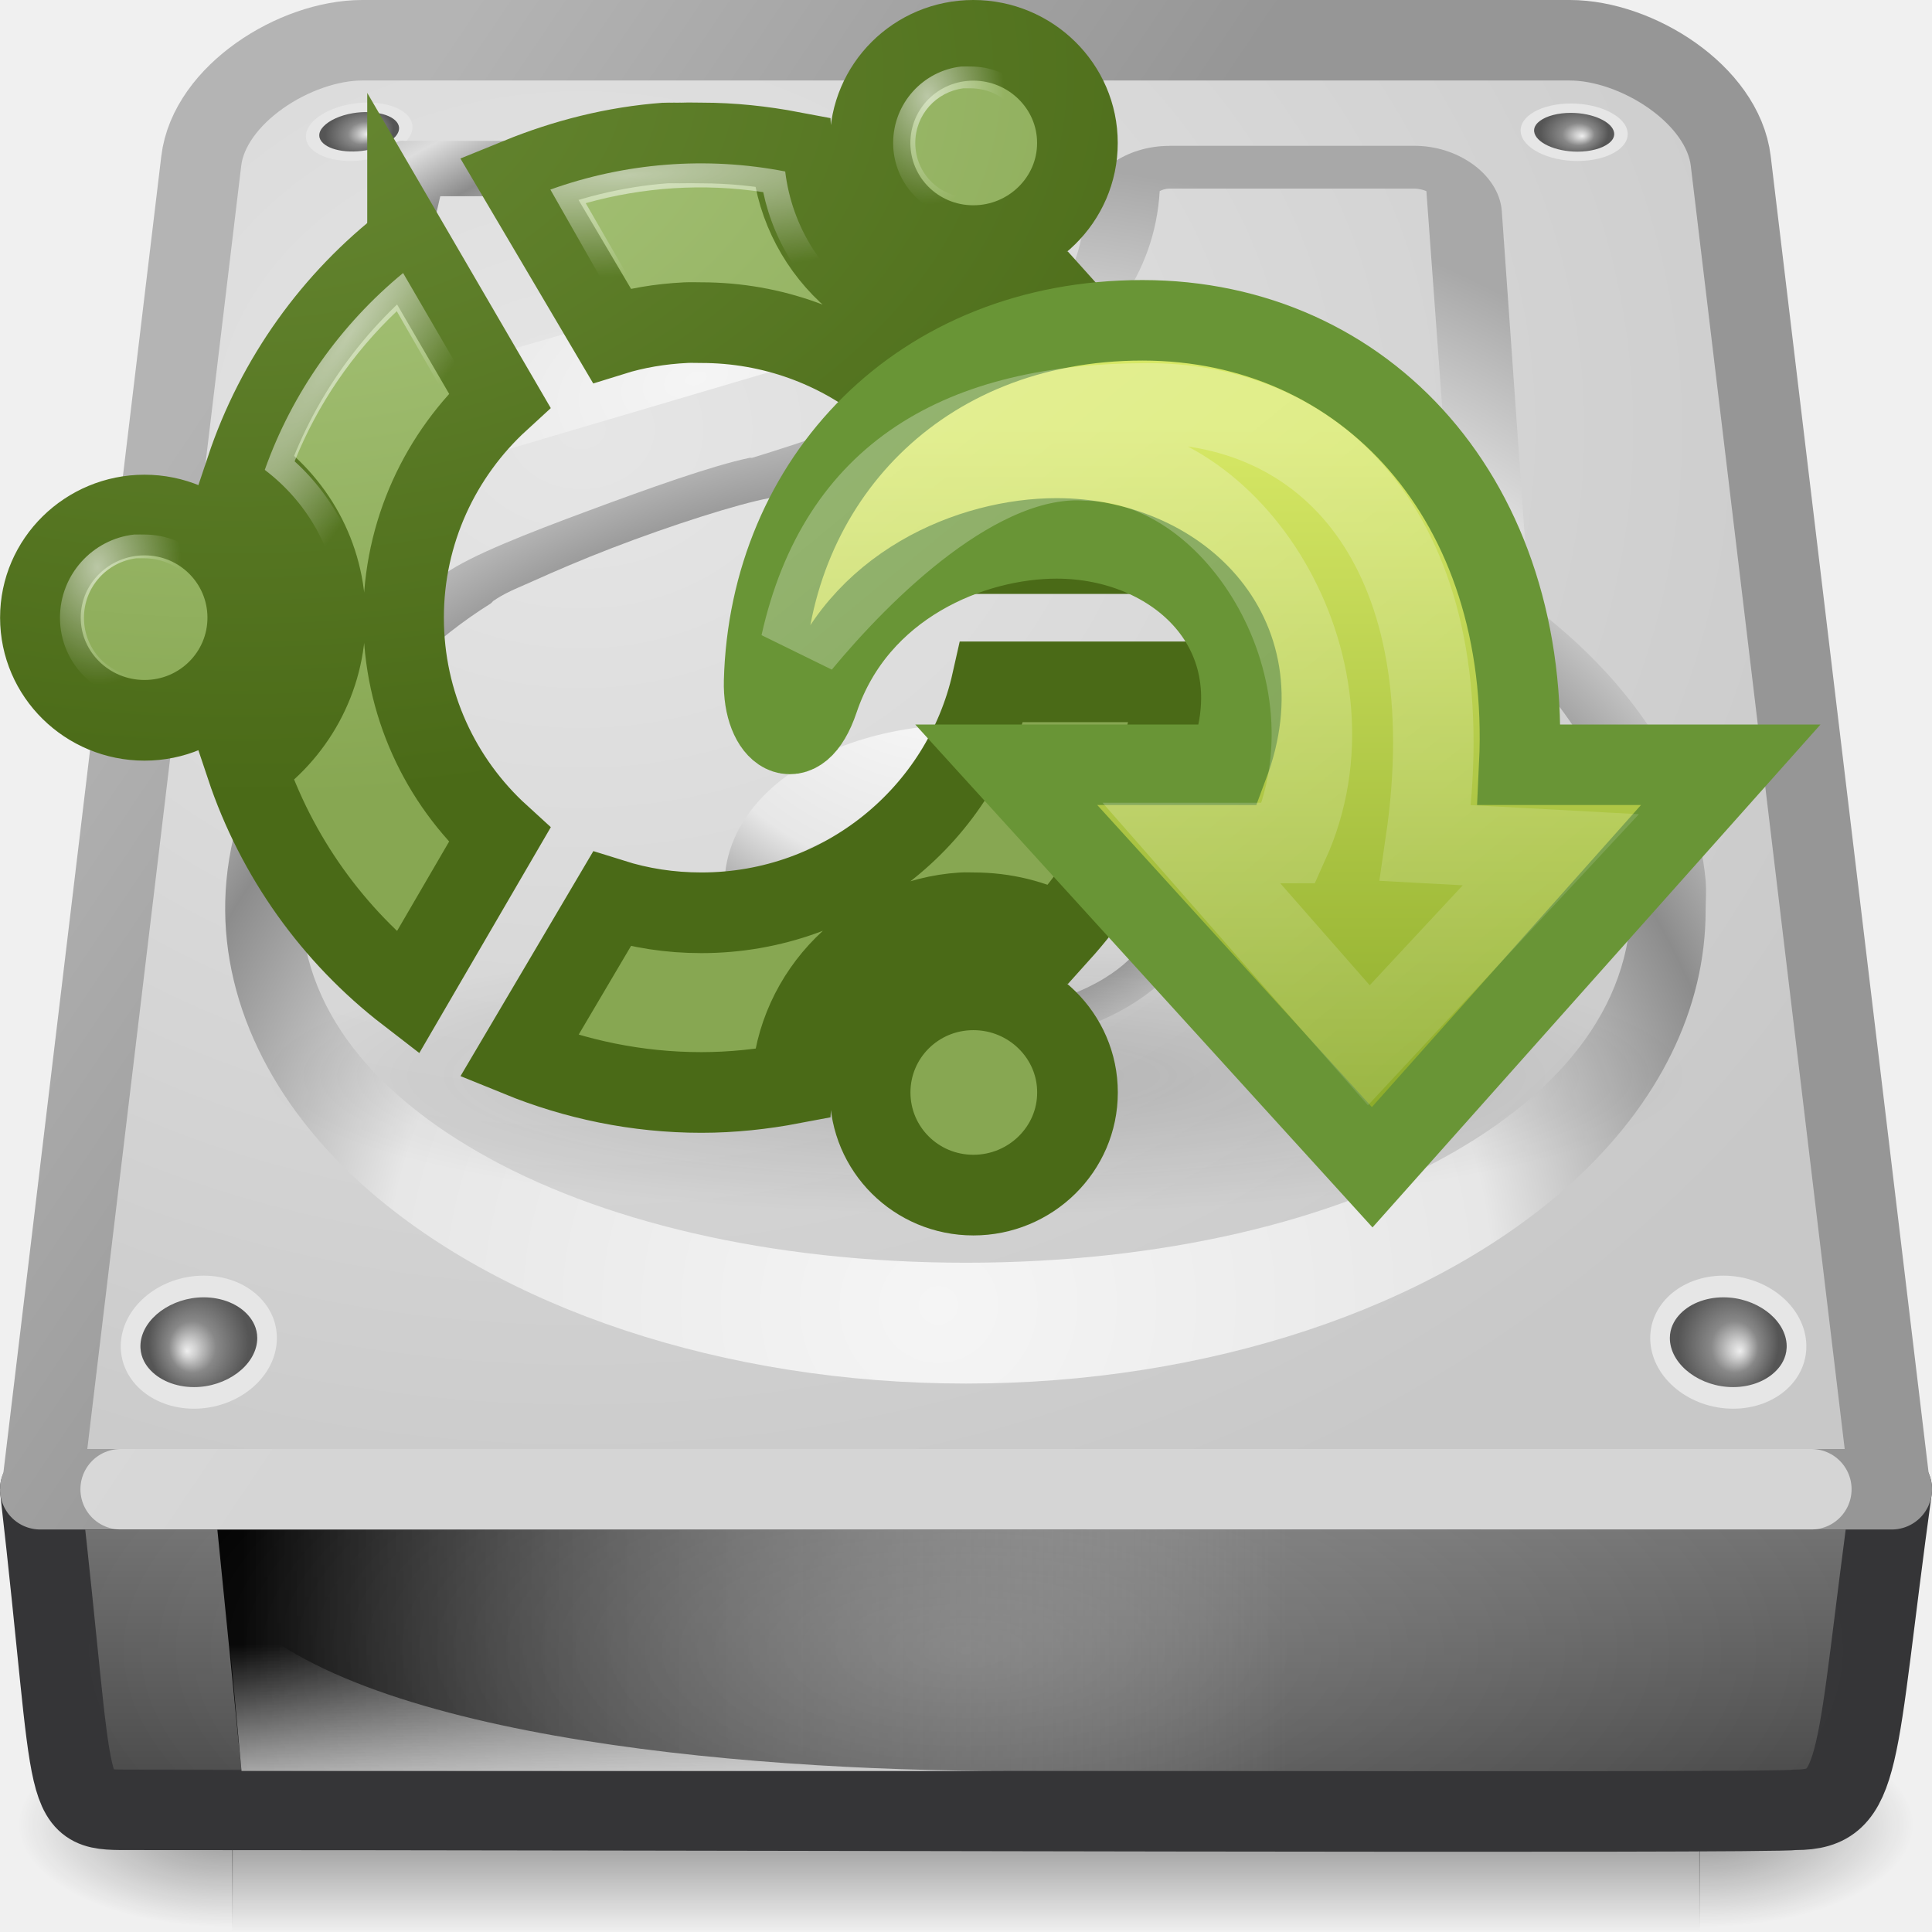
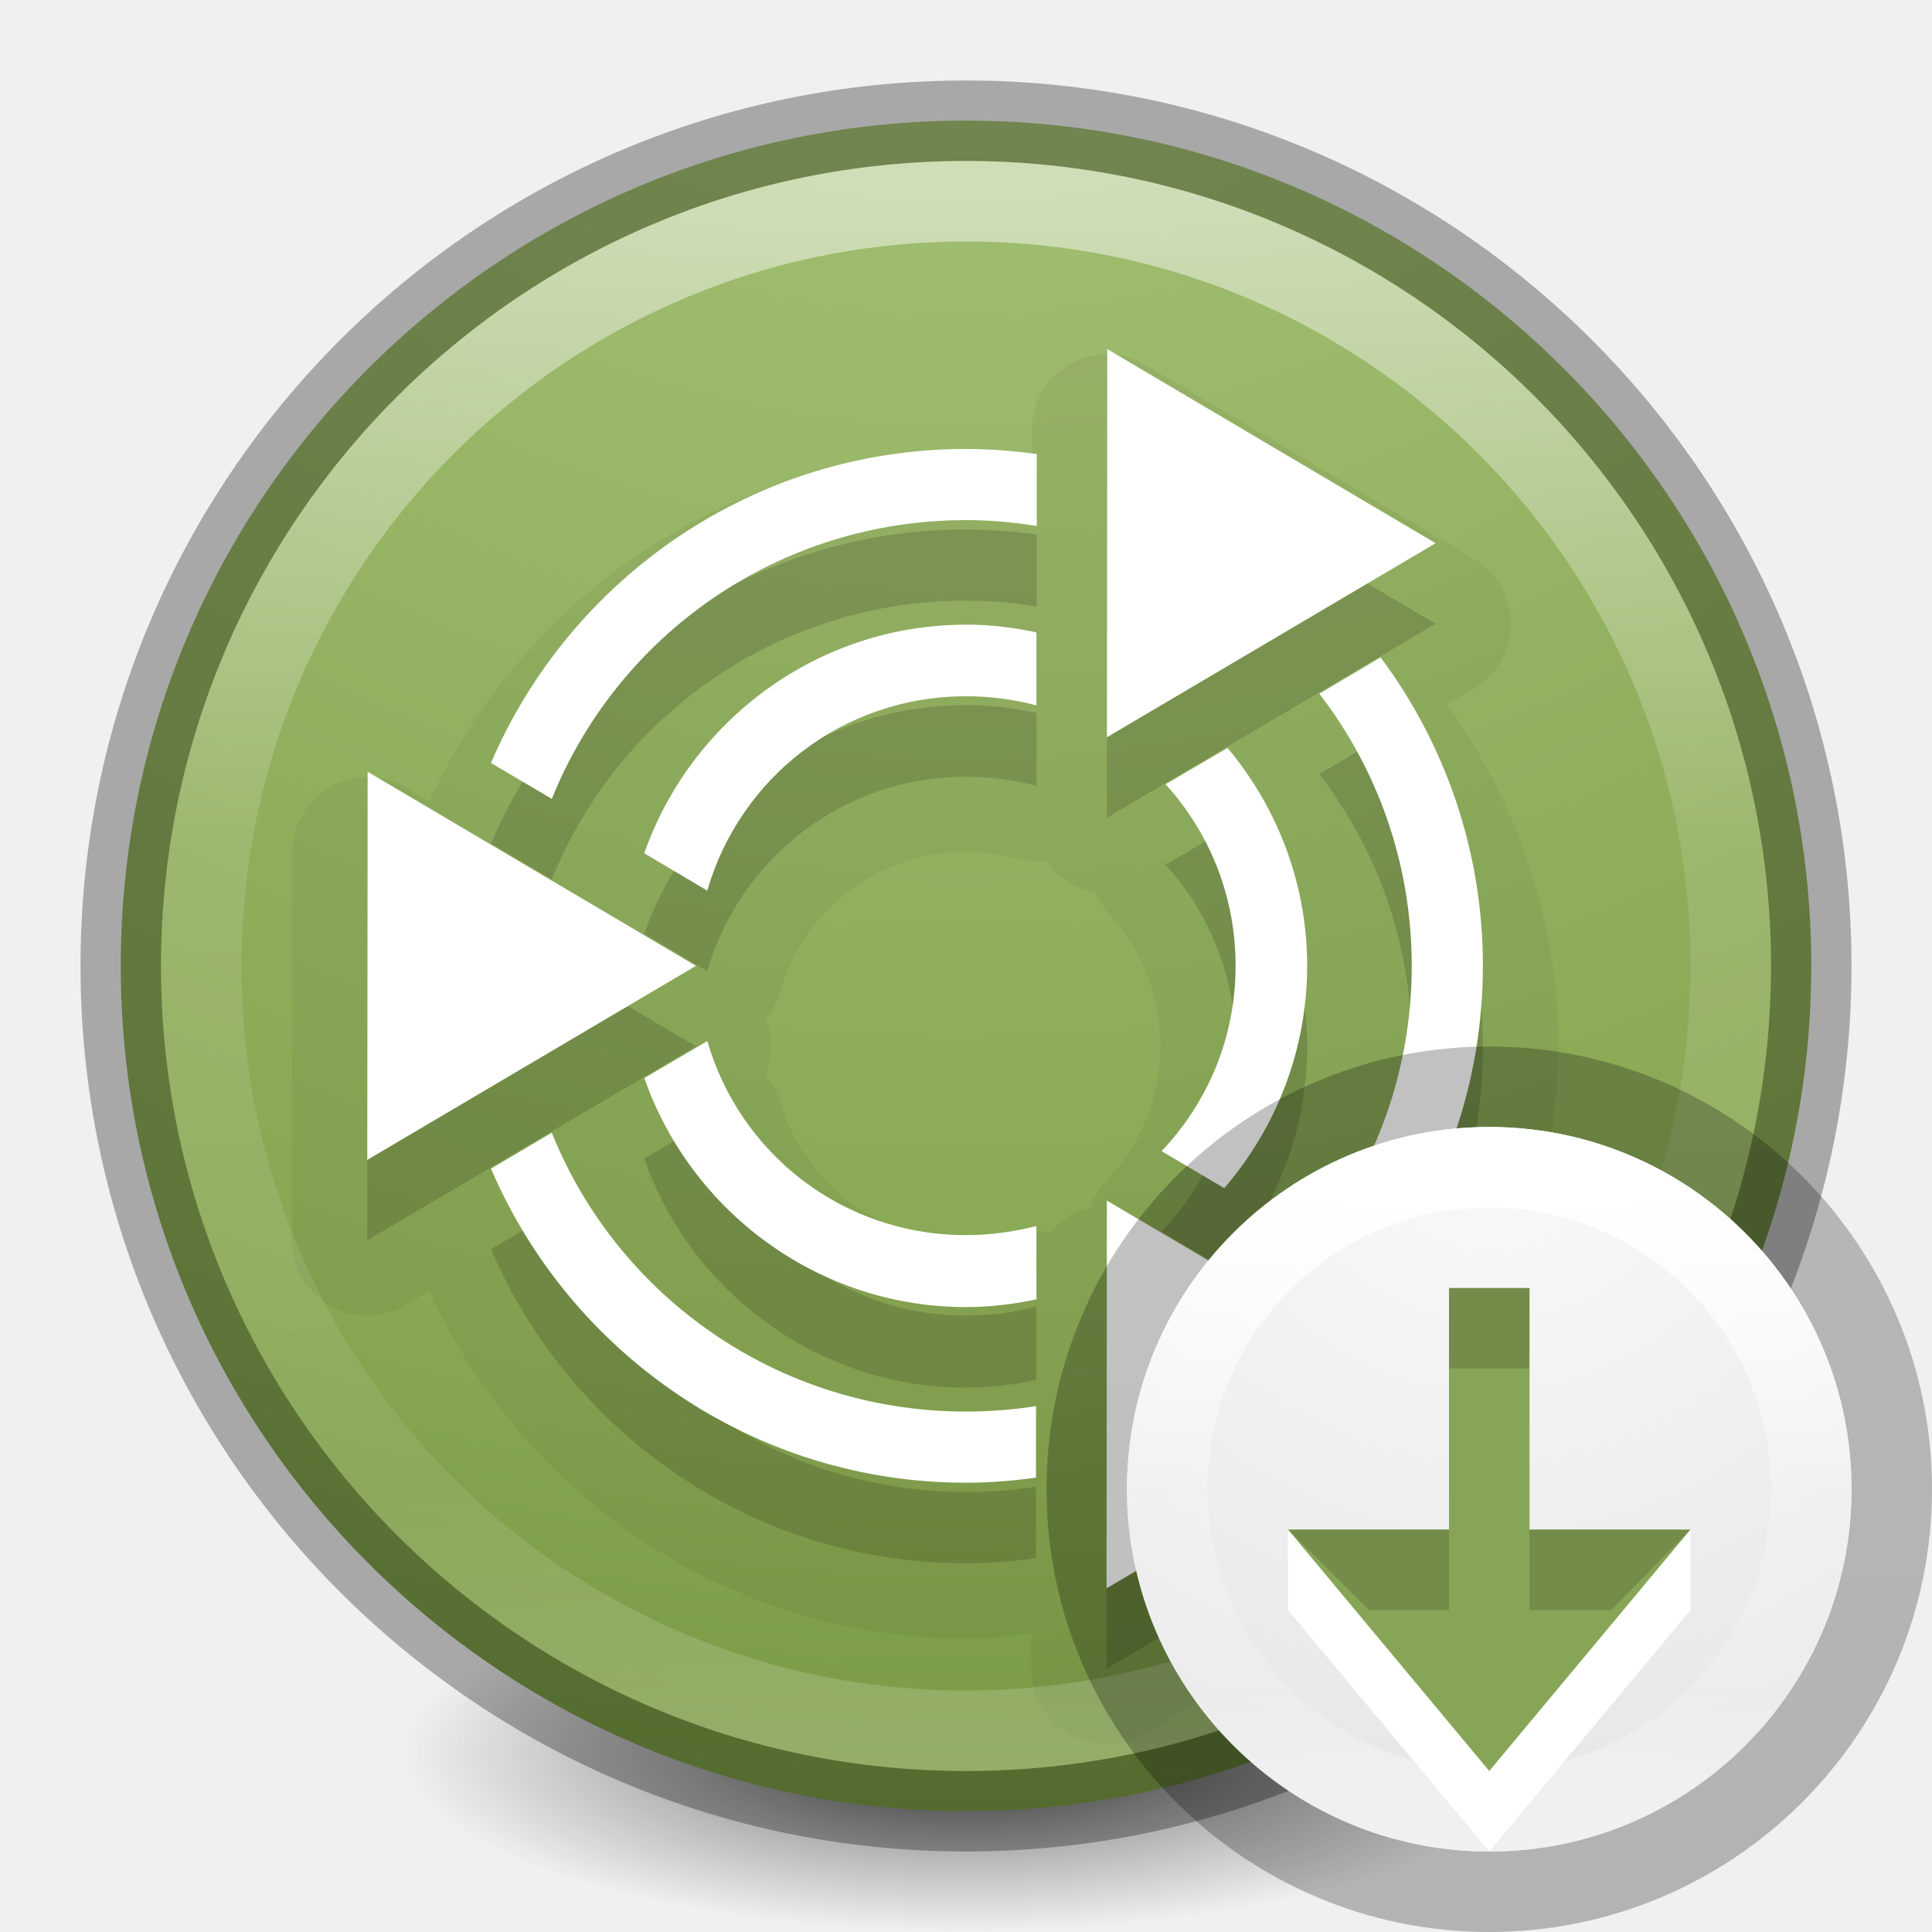
- <svg xmlns="http://www.w3.org/2000/svg" xmlns:xlink="http://www.w3.org/1999/xlink" id="svg2" height="24" width="24" version="1.0">
-   <defs id="defs4">
-     <radialGradient id="radialGradient3418" gradientUnits="userSpaceOnUse" cy="19.031" cx="11.25" gradientTransform="matrix(1.1045 0 0 .21477 -.29917 9.2762)" r="8.062">
-       <stop id="stop2487" style="stop-color:#0d0d0d" offset="0" />
-       <stop id="stop2489" style="stop-color:#0d0d0d;stop-opacity:0" offset="1" />
+ <svg xmlns="http://www.w3.org/2000/svg" xmlns:xlink="http://www.w3.org/1999/xlink" id="svg4505" height="24" width="24" version="1.1">
+   <defs id="defs4507">
+     <linearGradient id="linearGradient3820-7-2-2">
+       <stop offset="0" style="stop-color:#3d3d3d;stop-opacity:1" id="stop3822-2-6-36" />
+       <stop offset="0.5" style="stop-color:#686868;stop-opacity:0.498" id="stop3864-8-7-6" />
+       <stop offset="1" style="stop-color:#686868;stop-opacity:0" id="stop3824-1-2-4" />
+     </linearGradient>
+     <linearGradient id="linearGradient4011">
+       <stop offset="0" style="stop-color:#ffffff;stop-opacity:1" id="stop4013" />
+       <stop offset="0.508" style="stop-color:#ffffff;stop-opacity:0.235" id="stop4015" />
+       <stop offset="0.835" style="stop-color:#ffffff;stop-opacity:0.157" id="stop4017" />
+       <stop offset="1" style="stop-color:#ffffff;stop-opacity:0.392" id="stop4019" />
+     </linearGradient>
+     <linearGradient id="linearGradient4632-92-3-0-8-1-6-6">
+       <stop offset="0" style="stop-color:#fafafa;stop-opacity:1" id="stop4634-68-8-0-2-9-1-1" />
+       <stop offset="1" style="stop-color:#e1e1e1;stop-opacity:1" id="stop4636-8-21-7-1-4-9-4" />
+     </linearGradient>
+     <linearGradient id="linearGradient3104-8-8-97-4-6-2-0-1-4-0-5-8-3-9-1-4">
+       <stop offset="0" style="stop-color:#000000;stop-opacity:0.322" id="stop3106-5-4-3-5-0-1-61-9-2-7-3-3-2-6-9-2" />
+       <stop offset="1" style="stop-color:#000000;stop-opacity:0.278" id="stop3108-4-3-7-8-2-4-01-9-9-0-6-4-3-7-7-3" />
+     </linearGradient>
+     <radialGradient xlink:href="#radialGradient2444" id="radialGradient3543" gradientUnits="userSpaceOnUse" gradientTransform="matrix(0,1.705068,-1.803758,-4.6409319e-8,27.2414,-8.483573)" cx="1.401" cy="8.501" fx="1.401" fy="8.501" r="20" />
+     <radialGradient id="radialGradient2444" gradientUnits="userSpaceOnUse" cy="14.113" cx="63.969" gradientTransform="matrix(1.5647,-9.5143e-8,6.1772e-8,1.0159,-59.14917,8.1461)" r="23.097">
+       <stop id="stop3618" style="stop-color:#ADC980" offset="0" />
+       <stop id="stop3270" style="stop-color:#87A752" offset="0.688" />
+       <stop id="stop3620" style="stop-color:#688933" offset="1" />
    </radialGradient>
-     <radialGradient id="radialGradient3415" gradientUnits="userSpaceOnUse" cy="-26.1" cx="96.124" gradientTransform="matrix(-.00013187 .23597 -.37128 -.00024367 -6.7165 -21.775)" r="38.213">
-       <stop id="stop6164" style="stop-color:#688933" offset="0" />
-       <stop id="stop6166" style="stop-color:#4A6A17" offset="1" />
-     </radialGradient>
-     <radialGradient id="radialGradient3413" gradientUnits="userSpaceOnUse" cy="-34.004" cx="103.94" gradientTransform="matrix(-.0001319 .23597 -.37473 0 -9.7672 -23.612)" r="38.213">
-       <stop id="stop6158" style="stop-color:#ADC980" offset="0" />
-       <stop id="stop6160" style="stop-color:#87A752" offset="1" />
-     </radialGradient>
-     <radialGradient id="radialGradient3410" xlink:href="#linearGradient6280" gradientUnits="userSpaceOnUse" cy="-22.827" cx="100.62" gradientTransform="matrix(.0092348 .0060766 -.035938 .053571 2.5942 4.7626)" r="116.22" />
-     <radialGradient id="radialGradient3407" xlink:href="#linearGradient6280" gradientUnits="userSpaceOnUse" cy="30.946" cx="26.686" gradientTransform="matrix(.039713 -.0014146 .0020071 .055268 .08772 5.3741)" r="26.269" />
-     <radialGradient id="radialGradient3404" xlink:href="#linearGradient6280" gradientUnits="userSpaceOnUse" cy="30.946" cx="26.686" gradientTransform="matrix(0.0365 -.0013001 .0018447 .050797 10.491 -.33746)" r="26.269" />
-     <linearGradient id="linearGradient6280">
-       <stop id="stop6282" style="stop-color:#fff" offset="0" />
-       <stop id="stop6284" style="stop-color:#fff;stop-opacity:0" offset="1" />
+     <linearGradient x1="71.204" y1="15.369" x2="71.204" y2="40.496" id="linearGradient3097" xlink:href="#linearGradient4806-9" gradientUnits="userSpaceOnUse" gradientTransform="matrix(0.7756246,0,0,0.7756249,-43.98157,-9.614261)" />
+     <linearGradient id="linearGradient4806-9">
+       <stop id="stop4808-49" style="stop-color:#ffffff;stop-opacity:1" offset="0" />
+       <stop id="stop4810-05" style="stop-color:#ffffff;stop-opacity:0.235" offset="0.424" />
+       <stop id="stop4812-6" style="stop-color:#ffffff;stop-opacity:0.157" offset="0.821" />
+       <stop id="stop4814-7" style="stop-color:#ffffff;stop-opacity:0.392" offset="1" />
    </linearGradient>
-     <radialGradient id="radialGradient3401" xlink:href="#linearGradient6280" gradientUnits="userSpaceOnUse" cy="-22.827" cx="100.62" gradientTransform="matrix(.00057345 .010718 .063085 -.003525 9.1891 1.017)" r="116.22" />
-     <linearGradient id="linearGradient3398" y2="40.322" gradientUnits="userSpaceOnUse" x2="25" gradientTransform="matrix(.30348 0 0 .30156 7.8002 1.6983)" y1="11.923" x1="25">
-       <stop id="stop2266" style="stop-color:#d7e866" offset="0" />
-       <stop id="stop2268" style="stop-color:#8cab2a" offset="1" />
-     </linearGradient>
-     <linearGradient id="linearGradient3395" y2="58.048" gradientUnits="userSpaceOnUse" x2="105.32" gradientTransform="matrix(.30489 0 0 .30156 -8.8977 .77916)" y1="2.048" x1="58.749">
-       <stop id="stop5115" style="stop-color:#fff" offset="0" />
-       <stop id="stop5117" style="stop-color:#fff;stop-opacity:0" offset="1" />
-     </linearGradient>
-     <linearGradient id="linearGradient5060">
-       <stop id="stop5062" offset="0" />
-       <stop id="stop5064" style="stop-opacity:0" offset="1" />
-     </linearGradient>
-     <linearGradient id="linearGradient2869" y2="8.35" gradientUnits="userSpaceOnUse" x2="4.459" gradientTransform="matrix(.98925 0 0 1.4696 .12903 -10.339)" y1="13.499" x1="9.599">
-       <stop id="stop3486-2" style="stop-color:#969696" offset="0" />
-       <stop id="stop3488-0" style="stop-color:#b4b4b4" offset="1" />
-     </linearGradient>
-     <linearGradient id="linearGradient2872" y2="104.28" gradientUnits="userSpaceOnUse" x2="53.991" gradientTransform="matrix(.19046 0 0 .24853 .090799 -3.4847)" y1="87.896" x1="53.991">
-       <stop id="stop2223-6" style="stop-color:#7a7a7a" offset="0" />
-       <stop id="stop2219-1" style="stop-color:#474747" offset="1" />
-     </linearGradient>
-     <radialGradient id="radialGradient2877" xlink:href="#linearGradient5060" gradientUnits="userSpaceOnUse" cy="486.65" cx="605.71" gradientTransform="matrix(-.022183 0 0 .01086 16.259 17.381)" r="117.14" />
-     <radialGradient id="radialGradient2880" xlink:href="#linearGradient5060" gradientUnits="userSpaceOnUse" cy="486.65" cx="605.71" gradientTransform="matrix(.022183 0 0 .01086 7.7407 17.381)" r="117.14" />
-     <linearGradient id="linearGradient2883" y2="609.51" gradientUnits="userSpaceOnUse" x2="302.86" gradientTransform="matrix(.037768 0 0 .01086 -1.6503 17.381)" y1="366.65" x1="302.86">
-       <stop id="stop5050" style="stop-opacity:0" offset="0" />
-       <stop id="stop5056" offset=".5" />
-       <stop id="stop5052" style="stop-opacity:0" offset="1" />
-     </linearGradient>
-     <linearGradient id="linearGradient4035">
-       <stop id="stop4037" style="stop-color:#f5f5f5" offset="0" />
-       <stop id="stop4039" style="stop-color:#e7e7e7" offset=".47" />
-       <stop id="stop4041" style="stop-color:#8c8c8c" offset=".693" />
-       <stop id="stop4043" style="stop-color:#ddd" offset=".835" />
-       <stop id="stop4045" style="stop-color:#a8a8a8" offset="1" />
-     </linearGradient>
-     <radialGradient id="radialGradient4241" fx="113.67" fy="98" gradientUnits="userSpaceOnUse" cy="97.588" cx="113.07" r="2.563">
-       <stop id="stop4243" style="stop-color:#eee" offset="0" />
-       <stop id="stop4245" style="stop-color:#cecece" offset=".16" />
-       <stop id="stop4247" style="stop-color:#888" offset=".468" />
-       <stop id="stop4249" style="stop-color:#555" offset="1" />
-     </radialGradient>
-     <radialGradient id="radialGradient3248" gradientUnits="userSpaceOnUse" cy="42" cx="24" gradientTransform="matrix(.52381 0 1.4569e-8 .21429 -.57143 11.5)" r="21">
-       <stop id="stop6312-6" style="stop-color:#fff" offset="0" />
-       <stop id="stop6314-6" style="stop-color:#fff;stop-opacity:0" offset="1" />
-     </radialGradient>
-     <radialGradient id="radialGradient4072" gradientUnits="userSpaceOnUse" cy="4.233" cx="7.22" gradientTransform="matrix(1.5194 .0037157 -.0030247 1.2368 -3.7373 .067833)" r="12">
-       <stop id="stop7064-4" style="stop-color:#e6e6e6" offset="0" />
-       <stop id="stop7060-2" style="stop-color:#c8c8c8" offset="1" />
-     </radialGradient>
-     <radialGradient id="radialGradient8443" fx="113.67" fy="98" xlink:href="#radialGradient4241" gradientUnits="userSpaceOnUse" cy="97.588" cx="113.07" gradientTransform="matrix(2.4957 0 0 2.4957 -223.98 -53.226)" r="2.563" />
-     <radialGradient id="radialGradient8464" gradientUnits="userSpaceOnUse" cy="191.85" cx="142.62" gradientTransform="matrix(.092476 0 0 -.087162 -1.5556 24.366)" r="78.728">
-       <stop id="stop7611-3" style="stop-color:#fff" offset="0" />
-       <stop id="stop7677-2" style="stop-color:#e7e7e7" offset=".47" />
-       <stop id="stop7613-4" style="stop-color:#8c8c8c" offset=".672" />
-       <stop id="stop7617-3" style="stop-color:#ddd" offset=".835" />
-       <stop id="stop7615-6" style="stop-color:#a8a8a8" offset="1" />
-     </radialGradient>
-     <radialGradient id="radialGradient8471" xlink:href="#linearGradient4035" gradientUnits="userSpaceOnUse" cy="206.43" cx="141.75" gradientTransform="matrix(.18615 -.0031402 .0013777 .18068 -15.013 -20.636)" r="78.728" />
-     <radialGradient id="radialGradient8475" xlink:href="#linearGradient4035" gradientUnits="userSpaceOnUse" cy="143.83" cx="127.32" gradientTransform="matrix(.10006 -.023376 .0082168 .059717 -5.2741 -.91135)" r="78.728" />
-     <linearGradient id="linearGradient8487" y2="33.759" gradientUnits="userSpaceOnUse" x2="12.222" gradientTransform="matrix(.73759 0 0 .53933 -2.796 2.187)" y1="37.206" x1="12.277">
-       <stop id="stop4238-4" style="stop-color:#eee" offset="0" />
-       <stop id="stop4240-3" style="stop-color:#eee;stop-opacity:0" offset="1" />
-     </linearGradient>
-     <linearGradient id="linearGradient8490" y2="35.281" gradientUnits="userSpaceOnUse" x2="24.688" gradientTransform="matrix(.73759 0 0 .53933 -2.2092 1.4719)" y1="35.281" x1="7.062">
-       <stop id="stop6311" offset="0" />
-       <stop id="stop6313" style="stop-color:#bbb;stop-opacity:0" offset="1" />
-     </linearGradient>
+     <radialGradient cx="99.157" cy="186.171" r="62.769" fx="99.157" fy="186.171" id="radialGradient3108" xlink:href="#linearGradient3820-7-2-2" gradientUnits="userSpaceOnUse" gradientTransform="matrix(0.1115198,0,0,0.03548359,0.942029,15.16673)" />
+     <linearGradient gradientTransform="matrix(0.2162162,0,0,0.2162162,2.990049,13.01735)" gradientUnits="userSpaceOnUse" xlink:href="#linearGradient4011" id="linearGradient3364-8" y2="42.884" x2="71.204" y1="7.831" x1="71.204" />
+     <radialGradient gradientTransform="matrix(0,0.5485247,-0.5802737,-1.4929998e-8,23.4032,10.55795)" gradientUnits="userSpaceOnUse" xlink:href="#linearGradient4632-92-3-0-8-1-6-6" id="radialGradient3370-2" fy="8.45" fx="6.275" r="20" cy="8.45" cx="6.275" />
+     <linearGradient gradientTransform="matrix(0.5383322,0,0,0.5558293,33.38199,-4.173296)" gradientUnits="userSpaceOnUse" xlink:href="#linearGradient3104-8-8-97-4-6-2-0-1-4-0-5-8-3-9-1-4" id="linearGradient3373-2-5" y2="5.176" x2="-95.838" y1="54.2" x1="-95.838" />
  </defs>
-   <rect id="rect2723" style="opacity:.402;fill:url(#linearGradient2883)" height="2.637" width="18.236" y="21.363" x="2.882" />
-   <path id="path2725" style="opacity:.402;fill:url(#radialGradient2880)" d="m21.109 21.363v2.637c1.143 0.005 2.762-0.591 2.762-1.319s-1.275-1.318-2.762-1.318z" />
-   <path id="path2727" style="opacity:.402;fill:url(#radialGradient2877)" d="m2.891 21.363v2.637c-1.142 0.005-2.762-0.591-2.762-1.319 0-0.728 1.275-1.318 2.762-1.318z" />
-   <path id="rect2992" style="stroke-linejoin:round;stroke:#353537;fill:url(#linearGradient2872)" d="m23.5 18.5c-0.466 3.38-0.351 3.982-1.196 3.982-0.331 0.048-13.337 0-20.654 0-0.917 0-0.686 0.065-1.15-3.979l23-0.003z" />
-   <path id="rect9146" style="fill-rule:evenodd;fill:url(#linearGradient8490)" d="m2.7 19h13.3v3h-13l-0.3-3z" />
-   <path id="path9148" style="opacity:.811;fill:url(#linearGradient8487);fill-rule:evenodd" d="m3 22l-0.2-2.163c1.354 1.714 6.319 2.163 9.743 2.163h-9.543z" />
-   <path id="rect2990" style="stroke-linejoin:round;stroke:url(#linearGradient2869);stroke-linecap:round;fill:url(#radialGradient4072)" d="m2.5 2l-1.977 16.483c-0.015 0-0.023 0.005-0.023 0.017h23c0-0.012-0.008-0.017-0.023-0.017l-1.977-16.483c-0.099-0.827-1.167-1.5-2-1.5h-15c-0.833 0-1.901 0.673-2 1.5z" />
-   <path id="path2215" style="opacity:.6;stroke-linejoin:round;stroke:#fff;stroke-linecap:round;fill:none" d="m1.499 18.5h21.002" />
-   <rect id="rect6300-3" style="opacity:.2;fill:url(#radialGradient3248)" height="3" width="22" y="19" x="1" />
-   <g id="g9164" transform="matrix(.066101 -.011416 .0079191 .045854 -.89214 -6.4254)">
-     <path id="path9166" style="fill:#e6e6e6" d="m48.3 190.28c0.314 4.25 5.024 7.71 10.514 7.71 5.488 0 9.643-3.46 9.276-7.71-0.364-4.23-5.071-7.64-10.506-7.64-5.438 0-9.594 3.41-9.284 7.64z" />
-     <path id="path9168" style="fill:url(#radialGradient8443)" d="m51.851 187.29c-0.501 0.54-1.075 1.4-1.075 2.55 0 0.09 0.005 0.17 0.01 0.26 0.217 2.92 3.893 5.4 8.026 5.4 2.353 0 4.504-0.82 5.752-2.18 0.537-0.58 1.148-1.54 1.038-2.83-0.252-2.9-3.923-5.35-8.021-5.35-2.336 0-4.479 0.8-5.73 2.15z" />
-   </g>
-   <g id="g9170" transform="matrix(.067079 0 0 .046533 15.651 -7.2131)">
-     <path id="path9172" style="fill:#e6e6e6" d="m48.3 190.28c0.314 4.25 5.024 7.71 10.514 7.71 5.488 0 9.643-3.46 9.276-7.71-0.364-4.23-5.071-7.64-10.506-7.64-5.438 0-9.594 3.41-9.284 7.64z" />
-     <path id="path9174" style="fill:url(#radialGradient8443)" d="m51.851 187.29c-0.501 0.54-1.075 1.4-1.075 2.55 0 0.09 0.005 0.17 0.01 0.26 0.217 2.92 3.893 5.4 8.026 5.4 2.353 0 4.504-0.82 5.752-2.18 0.537-0.58 1.148-1.54 1.038-2.83-0.252-2.9-3.923-5.35-8.021-5.35-2.336 0-4.479 0.8-5.73 2.15z" />
-   </g>
-   <path id="path8469" style="fill:url(#radialGradient8471)" d="m14.531 1.812c-0.277 0-0.524 0.081-0.719 0.219-0.194 0.138-0.335 0.35-0.343 0.594-0.026 0.75-0.408 1.289-1.125 1.781-0.711 0.488-1.755 0.9-3 1.281-0.01 0.003-0.021-0.003-0.031 0-0.471 0.099-1.245 0.376-2 0.656-0.766 0.284-1.465 0.558-1.781 0.781-1.598 1.005-2.583 2.342-2.719 3.813-0.124 1.339 0.479 2.679 1.656 3.75 1.722 1.566 4.535 2.5 7.531 2.5 2.996 0 5.809-0.934 7.531-2.5 1.075-0.978 1.657-2.156 1.657-3.376 0-0.099 0.011-0.242 0-0.374-0.12-1.292-0.916-2.484-2.188-3.438-0.036-0.504-0.344-4.875-0.344-4.875-0.017-0.244-0.176-0.457-0.375-0.594-0.199-0.137-0.442-0.219-0.719-0.219h-3.031zm0 0.531h3.031c0.068 0 0.126 0.018 0.157 0.031l0.375 5.125c-0.004 0.021-0.004 0.042 0 0.062 0.009 0.012 0.019 0.022 0.031 0.031 0.016 0.025 0.037 0.047 0.063 0.062 1.232 0.843 1.959 2.127 2.062 3.25 0.129 1.395-0.699 2.549-2.188 3.406-1.488 0.858-3.625 1.376-6.062 1.376-2.437 0-4.574-0.518-6.062-1.376-1.488-0.857-2.316-2.011-2.188-3.406 0.111-1.2 0.956-2.536 2.344-3.406 0.012-0.009 0.022-0.02 0.031-0.031 0.005-0.004 0.069-0.048 0.156-0.094 0.088-0.046 0.208-0.095 0.344-0.156 0.271-0.122 0.601-0.264 0.969-0.406 0.736-0.284 1.568-0.55 1.969-0.625 0.01 0.001 0.021 0.001 0.031 0 1.209-0.368 2.358-0.807 3.25-1.406 0.874-0.587 1.503-1.369 1.562-2.406 0.021-0.01 0.061-0.031 0.125-0.031z" />
-   <path id="path9156" style="fill:url(#radialGradient8464)" d="m12 13c-1.683 0-2.972-0.845-3-1.965-0-0.013-0-0.024-0-0.036 0-0.406 0.169-0.791 0.49-1.118 0.544-0.552 1.482-0.881 2.51-0.881s1.966 0.329 2.51 0.881c0.33 0.336 0.5 0.735 0.49 1.154-0.028 1.12-1.318 1.965-3 1.965zm0.05-2.746c-1.581 0-2.436 0.21-2.417 0.974 0.018 0.753 1.078 1.354 2.367 1.354s2.349-0.601 2.367-1.354c0.019-0.764-0.736-0.974-2.317-0.974z" />
-   <path id="path8473" style="fill:url(#radialGradient8475)" d="m4.969 1.75c-0.067 0.018-0.124 0.063-0.156 0.125-0.013 0.019-0.024 0.04-0.031 0.062l-0.062 0.219-0.844 3.25-0.125 0.531c-0.006 0.031-0.006 0.063 0 0.094 0.004 0.033 0.015 0.065 0.031 0.094 0.033 0.062 0.089 0.107 0.156 0.125 0.041 0.011 0.084 0.011 0.125 0l0.406-0.125 6.875-2.031h0.031c0.01 0.001 0.021 0.001 0.031 0 0.011 0.001 0.021 0.001 0.032 0 0.022-0.007 0.043-0.018 0.062-0.031 0.46-0.254 0.695-0.743 0.75-1.188 0.028-0.228 0.008-0.457-0.062-0.656-0.041-0.114-0.127-0.221-0.219-0.313-0.093-0.091-0.212-0.161-0.375-0.156h-0.032-6.375-0.156c-0.021-0.003-0.042-0.003-0.062 0zm0.5 0.688h5.906c-0.015 0.078-0.035 0.131-0.063 0.219-0.049 0.162-0.145 0.293-0.124 0.281l-6.25 1.812 0.531-2.312z" />
-   <g id="g9158" transform="matrix(-.097811 0 0 .10767 8.1622 -3.8183)">
-     <path id="path9160" style="fill:#e6e6e6" d="m48.3 190.28c0.314 4.25 5.024 7.71 10.514 7.71 5.488 0 9.643-3.46 9.276-7.71-0.364-4.23-5.071-7.64-10.506-7.64-5.438 0-9.594 3.41-9.284 7.64z" />
-     <path id="path9162" style="fill:url(#radialGradient8443)" d="m51.851 187.29c-0.501 0.54-1.075 1.4-1.075 2.55 0 0.09 0.005 0.17 0.01 0.26 0.217 2.92 3.893 5.4 8.026 5.4 2.353 0 4.504-0.82 5.752-2.18 0.537-0.58 1.148-1.54 1.038-2.83-0.252-2.9-3.923-5.35-8.021-5.35-2.336 0-4.479 0.8-5.73 2.15z" />
-   </g>
-   <g id="g9190" transform="matrix(.097811 0 0 .10767 15.777 -3.8183)">
-     <path id="path9192" style="fill:#e6e6e6" d="m48.3 190.28c0.314 4.25 5.024 7.71 10.514 7.71 5.488 0 9.643-3.46 9.276-7.71-0.364-4.23-5.071-7.64-10.506-7.64-5.438 0-9.594 3.41-9.284 7.64z" />
-     <path id="path9194" style="fill:url(#radialGradient8443)" d="m51.851 187.29c-0.501 0.54-1.075 1.4-1.075 2.55 0 0.09 0.005 0.17 0.01 0.26 0.217 2.92 3.893 5.4 8.026 5.4 2.353 0 4.504-0.82 5.752-2.18 0.537-0.58 1.148-1.54 1.038-2.83-0.252-2.9-3.923-5.35-8.021-5.35-2.336 0-4.479 0.8-5.73 2.15z" />
-   </g>
-   <path id="path2638" style="opacity:.163;fill:url(#radialGradient3418)" d="m21.032 13.363c0 0.957-3.987 1.732-8.905 1.732-4.919 0-8.905-0.775-8.905-1.732 0-0.956 3.987-1.731 8.905-1.731 4.918 0 8.905 0.775 8.905 1.731z" />
-   <path id="path2317" style="stroke-width:1.002;stroke:url(#radialGradient3415);fill:url(#radialGradient3413)" d="m12.091 0.501c-0.711 0-1.283 0.571-1.283 1.275 0 0.705 0.572 1.275 1.283 1.275s1.294-0.571 1.293-1.275c0.001-0.704-0.582-1.275-1.293-1.275zm-3.82 1.275c-0.641 0.047-1.256 0.206-1.825 0.438l1.153 1.953c0.294-0.092 0.6-0.143 0.922-0.159 0.063-0.003 0.127 0 0.191 0 1.767 0 3.242 1.229 3.61 2.869h2.296c-0.163-1.193-0.692-2.272-1.464-3.128-0.317 0.169-0.678 0.259-1.063 0.259-1.208 0-2.2-0.939-2.256-2.122-0.364-0.069-0.739-0.11-1.123-0.11-0.077 0-0.154-0.003-0.231 0-0.025 0.001-0.045-0.001-0.07 0-0.023 0.001-0.047-0.001-0.07 0-0.022 0.001-0.048-0.002-0.07 0zm-3.208 1.235c-0.925 0.713-1.63 1.694-2.005 2.819 0.593 0.402 0.983 1.078 0.983 1.843s-0.389 1.441-0.983 1.843c0.375 1.125 1.08 2.107 2.005 2.82l1.143-1.963c-0.735-0.67-1.193-1.633-1.193-2.7 0-1.066 0.459-2.028 1.193-2.7l-1.143-1.963zm-3.268 3.387c-0.711 0-1.294 0.571-1.293 1.275-0 0.705 0.582 1.275 1.293 1.275s1.283-0.571 1.283-1.275c0-0.704-0.572-1.275-1.283-1.275zm10.528 2.072c-0.368 1.641-1.843 2.869-3.61 2.869-0.391 0-0.76-0.058-1.113-0.169l-1.153 1.953c0.699 0.285 1.463 0.448 2.266 0.448 0.384 0 0.759-0.041 1.123-0.11 0.056-1.133 0.976-2.05 2.116-2.122 0.048-0.003 0.091 0 0.14 0 0.385 0 0.746 0.091 1.063 0.259 0.772-0.856 1.301-1.935 1.464-3.128h-2.296zm-0.231 3.826c-0.711 0-1.283 0.57-1.283 1.275 0 0.704 0.572 1.275 1.283 1.275s1.294-0.571 1.293-1.275c0.001-0.705-0.582-1.275-1.293-1.275z" />
-   <path id="path2272" style="opacity:.6;fill:url(#radialGradient3410)" d="m5.007 3.392c-0.776 0.639-1.376 1.483-1.718 2.445 0.559 0.424 0.927 1.086 0.927 1.836s-0.368 1.412-0.927 1.836c0.342 0.962 0.942 1.806 1.718 2.445l0.956-1.643c-0.69-0.673-1.122-1.605-1.122-2.639s0.433-1.964 1.122-2.638l-0.956-1.643zm-0.078 0.474l0.644 1.121c-0.617 0.68-1.009 1.566-1.044 2.542-0.039-0.709-0.371-1.347-0.869-1.798 0.285-0.71 0.722-1.346 1.269-1.865zm-0.4 3.953c0.035 0.975 0.426 1.862 1.044 2.542l-0.644 1.121c-0.546-0.519-0.984-1.155-1.269-1.865 0.498-0.451 0.83-1.088 0.869-1.798z" />
-   <path id="path2284" style="opacity:.6;fill:url(#radialGradient3407)" d="m1.668 6.64c-0.521 0.058-0.923 0.501-0.923 1.034 0 0.572 0.466 1.034 1.044 1.034 0.578 0 1.044-0.462 1.044-1.034s-0.466-1.034-1.044-1.034c-0.038 0-0.069-0.001-0.084 0-0.013 0.001-0.025-0.001-0.037 0zm0.028 0.295c0.012-0.001 0.025 0.001 0.037 0 0.009-0 0.029 0 0.056 0 0.416 0 0.746 0.326 0.746 0.739s-0.329 0.739-0.746 0.739-0.746-0.326-0.746-0.739c0-0.382 0.285-0.693 0.652-0.739z" />
-   <path id="path4951" style="opacity:.6;fill:url(#radialGradient3404)" d="m11.943 0.826c-0.478 0.053-0.848 0.46-0.848 0.95 0 0.526 0.429 0.95 0.96 0.95s0.959-0.424 0.959-0.95c0-0.526-0.428-0.95-0.959-0.95-0.035 0-0.064-0.001-0.077 0-0.012 0.001-0.023-0.001-0.035 0zm0.026 0.271c0.011-0.001 0.023 0.001 0.034 0 0.009-0 0.027 0 0.052 0 0.383 0 0.685 0.3 0.685 0.679 0 0.379-0.302 0.679-0.685 0.679s-0.685-0.3-0.685-0.679c0-0.351 0.261-0.637 0.599-0.679z" />
-   <path id="path4955" style="opacity:.6;fill:url(#radialGradient3401)" d="m6.837 2.355c0.924-0.332 1.935-0.416 2.917-0.225 0.082 0.677 0.46 1.311 1.095 1.682s1.376 0.391 2.012 0.134c0.645 0.761 1.062 1.68 1.219 2.643l-1.863-0.014c-0.228-0.909-0.803-1.731-1.677-2.242-0.874-0.511-1.875-0.61-2.786-0.367l-0.917-1.611zm0.439 0.169l0.63 1.092c0.88-0.179 1.824-0.068 2.666 0.385-0.581-0.383-0.956-0.976-1.091-1.614-0.742-0.113-1.496-0.062-2.205 0.137zm3.541 1.621c0.808 0.512 1.365 1.277 1.634 2.129l1.267 0.017c-0.169-0.713-0.491-1.393-0.951-1.982-0.627 0.193-1.33 0.155-1.95-0.164z" />
-   <path id="path4972" style="stroke:#699536;fill:url(#linearGradient3398)" d="m21.5 9.5l-4.454 5-4.546-5h2.76c0.621-1.654-0.654-2.812-2.134-2.812-1.051 0-2.477 0.575-2.959 2.003-0.25 0.743-0.692 0.417-0.675-0.228 0.066-2.491 1.925-4.484 4.7-4.484s4.837 2.245 4.681 5.521h2.627z" />
-   <path id="path4980" style="opacity:0.354;stroke:url(#linearGradient3395);fill:none" d="m19.265 10.556l-2.261 2.429-2.204-2.513h1.21c0.951-2.104-0.612-4.721-2.496-4.751-1.357-0.106-2.825 1.385-3.566 2.278 0.472-2.116 1.981-2.984 4.302-2.988 2.344-0.004 3.977 1.943 3.459 5.461l1.556 0.084z" />
+   <path d="m 19,21.773 a 7,2.227 0 0 1 -14,0 7,2.227 0 1 1 14,0 z" id="path3818-0-2-5" style="fill:url(#radialGradient3108);fill-opacity:1;stroke:none" />
+   <path style="color:#000000;display:inline;overflow:visible;visibility:visible;fill:url(#radialGradient3543);fill-opacity:1;fill-rule:nonzero;stroke:none;stroke-width:1;marker:none;enable-background:accumulate" id="path2555" d="m 12,1.498 c -5.794,0 -10.5,4.706 -10.5,10.5 0,5.794 4.706,10.5 10.5,10.5 5.794,0 10.5,-4.706 10.5,-10.5 C 22.5,6.204 17.794,1.498 12,1.498 Z" />
+   <path style="color:#000000;font-style:normal;font-variant:normal;font-weight:normal;font-stretch:normal;font-size:medium;line-height:normal;font-family:Sans;-inkscape-font-specification:Sans;text-indent:0;text-align:start;text-decoration:none;text-decoration-line:none;letter-spacing:normal;word-spacing:normal;text-transform:none;direction:ltr;block-progression:tb;writing-mode:lr-tb;baseline-shift:baseline;text-anchor:start;clip-rule:nonzero;display:inline;overflow:visible;visibility:visible;opacity:0.05;isolation:auto;mix-blend-mode:normal;color-interpolation:sRGB;color-interpolation-filters:linearRGB;solid-color:#000000;solid-opacity:1;fill:#000000;fill-opacity:1;fill-rule:nonzero;stroke:none;stroke-width:1;stroke-linecap:butt;stroke-linejoin:miter;stroke-miterlimit:4;stroke-dasharray:none;stroke-dashoffset:0;stroke-opacity:1;marker:none;color-rendering:auto;image-rendering:auto;shape-rendering:auto;text-rendering:auto;enable-background:accumulate;filter-blend-mode:normal;filter-gaussianBlur-deviation:0" id="path4436" d="m 13.785,4.402 a 0.935,0.935 0 0 0 -0.967,0.936 l 0,0.363 C 12.553,5.67 12.284,5.641 12,5.641 c -2.96,0 -5.503,1.779 -6.666,4.314 L 5.043,9.783 A 0.935,0.935 0 0 0 3.631,10.588 l -0.004,4.82 a 0.935,0.935 0 0 0 1.41,0.805 l 0.297,-0.174 C 6.497,18.575 9.04,20.355 12,20.355 c 0.282,0 0.548,-0.03 0.811,-0.061 l 0,0.438 a 0.935,0.935 0 0 0 1.412,0.805 L 18.307,19.125 a 0.935,0.935 0 0 0 -0.002,-1.611 l -0.369,-0.219 c 0.878,-1.211 1.422,-2.692 1.422,-4.297 0,-1.583 -0.526,-3.045 -1.383,-4.248 l 0.334,-0.197 a 0.935,0.935 0 0 0 0.002,-1.609 L 14.23,4.533 A 0.935,0.935 0 0 0 13.785,4.402 Z M 12,10.584 c 0.219,0 0.43,0.03 0.633,0.084 a 0.935,0.935 0 0 0 0.35,0.023 0.935,0.935 0 0 0 0.627,0.391 0.935,0.935 0 0 0 0.178,0.289 c 0.391,0.43 0.627,0.992 0.627,1.627 0,0.654 -0.25,1.226 -0.662,1.658 a 0.935,0.935 0 0 0 -0.209,0.348 0.935,0.935 0 0 0 -0.504,0.305 0.935,0.935 0 0 0 -0.402,0.016 c -0.208,0.055 -0.42,0.084 -0.637,0.084 -1.118,0 -2.025,-0.731 -2.314,-1.736 a 0.935,0.935 0 0 0 -0.172,-0.326 0.935,0.935 0 0 0 0,-0.002 0.935,0.935 0 0 0 0.002,-0.693 0.935,0.935 0 0 0 0.17,-0.326 C 9.976,11.317 10.883,10.584 12,10.584 Z" />
+   <path style="color:#000000;font-style:normal;font-variant:normal;font-weight:normal;font-stretch:normal;font-size:medium;line-height:normal;font-family:Sans;-inkscape-font-specification:Sans;text-indent:0;text-align:start;text-decoration:none;text-decoration-line:none;letter-spacing:normal;word-spacing:normal;text-transform:none;direction:ltr;block-progression:tb;writing-mode:lr-tb;baseline-shift:baseline;text-anchor:start;display:inline;overflow:visible;visibility:visible;fill:#000000;fill-opacity:1;stroke:none;stroke-width:1;marker:none;enable-background:accumulate;clip-rule:nonzero;opacity:0.15;isolation:auto;mix-blend-mode:normal;color-interpolation:sRGB;color-interpolation-filters:linearRGB;solid-color:#000000;solid-opacity:1;fill-rule:nonzero;stroke-linecap:butt;stroke-linejoin:miter;stroke-miterlimit:4;stroke-dasharray:none;stroke-dashoffset:0;stroke-opacity:1;filter-blend-mode:normal;filter-gaussianBlur-deviation:0;color-rendering:auto;image-rendering:auto;shape-rendering:auto;text-rendering:auto" d="m 13.755,5.337 -0.005,4.822 L 17.833,7.748 13.755,5.337 Z M 12,6.577 c -2.644,0 -4.919,1.611 -5.901,3.901 l 0.756,0.446 C 7.673,8.89 9.668,7.461 12,7.461 c 0.3,0 0.593,0.027 0.879,0.073 l 0,-0.893 C 12.591,6.601 12.299,6.577 12,6.577 Z m 0,2.183 c -1.842,0 -3.417,1.189 -3.997,2.839 l 0.783,0.465 C 9.189,10.666 10.468,9.649 12,9.649 c 0.303,0 0.596,0.039 0.875,0.114 l 0,-0.907 C 12.593,8.795 12.3,8.759 12,8.759 Z m 5.15,0.406 -0.761,0.451 c 0.72,0.934 1.148,2.107 1.148,3.381 0,1.299 -0.445,2.489 -1.189,3.431 l 0.761,0.451 c 0.822,-1.079 1.312,-2.426 1.312,-3.882 0,-1.434 -0.473,-2.762 -1.271,-3.832 z m -1.901,1.125 -0.77,0.451 c 0.541,0.595 0.87,1.384 0.87,2.256 0,0.897 -0.351,1.704 -0.92,2.302 l 0.779,0.46 c 0.64,-0.743 1.03,-1.711 1.03,-2.762 0,-1.028 -0.374,-1.971 -0.989,-2.707 z m -10.682,0.296 -0.005,4.822 4.084,-2.411 -4.079,-2.411 z M 8.787,13.932 8.003,14.393 C 8.582,16.044 10.157,17.237 12,17.237 c 0.3,0 0.593,-0.036 0.875,-0.096 l 0,-0.911 C 12.596,16.303 12.303,16.343 12,16.343 c -1.532,0 -2.811,-1.014 -3.213,-2.411 z m -1.932,1.139 -0.756,0.446 C 7.081,17.808 9.356,19.419 12,19.419 c 0.296,0 0.586,-0.024 0.87,-0.064 l 0,-0.888 c -0.284,0.045 -0.573,0.068 -0.87,0.068 -2.332,0 -4.327,-1.429 -5.145,-3.463 z m 6.895,0.843 -0.004,4.817 4.084,-2.411 -4.08,-2.406 z" id="path9-1" />
+   <path style="color:#000000;font-style:normal;font-variant:normal;font-weight:normal;font-stretch:normal;font-size:medium;line-height:normal;font-family:Sans;-inkscape-font-specification:Sans;text-indent:0;text-align:start;text-decoration:none;text-decoration-line:none;letter-spacing:normal;word-spacing:normal;text-transform:none;direction:ltr;block-progression:tb;writing-mode:lr-tb;baseline-shift:baseline;text-anchor:start;display:inline;overflow:visible;visibility:visible;fill:#ffffff;fill-opacity:1;stroke:none;stroke-width:1.171;marker:none;enable-background:accumulate" d="m 13.755,4.337 -0.005,4.822 4.084,-2.411 -4.079,-2.411 z M 12,5.577 c -2.644,0 -4.919,1.611 -5.901,3.901 L 6.855,9.924 C 7.673,7.89 9.668,6.461 12,6.461 c 0.3,0 0.593,0.027 0.879,0.073 l 0,-0.893 C 12.591,5.601 12.299,5.577 12,5.577 Z m 0,2.183 c -1.842,0 -3.417,1.189 -3.997,2.839 l 0.783,0.465 C 9.189,9.666 10.468,8.649 12,8.649 c 0.303,0 0.596,0.039 0.875,0.114 l 0,-0.907 C 12.593,7.795 12.3,7.759 12,7.759 Z m 5.15,0.406 -0.761,0.451 c 0.72,0.934 1.148,2.107 1.148,3.381 0,1.299 -0.445,2.489 -1.189,3.431 l 0.761,0.451 c 0.822,-1.079 1.312,-2.426 1.312,-3.882 0,-1.434 -0.473,-2.762 -1.271,-3.832 z M 15.249,9.291 14.479,9.742 c 0.541,0.595 0.87,1.384 0.87,2.256 0,0.897 -0.351,1.704 -0.92,2.302 l 0.779,0.46 c 0.64,-0.743 1.03,-1.711 1.03,-2.762 0,-1.028 -0.374,-1.971 -0.989,-2.707 z m -10.682,0.296 -0.005,4.822 4.084,-2.411 -4.079,-2.411 z m 4.22,3.345 -0.783,0.46 C 8.582,15.044 10.157,16.237 12,16.237 c 0.3,0 0.593,-0.036 0.875,-0.096 l 0,-0.911 C 12.596,15.302 12.303,15.343 12,15.343 c -1.532,0 -2.811,-1.014 -3.213,-2.411 z m -1.932,1.139 -0.756,0.446 C 7.081,16.808 9.356,18.419 12,18.419 c 0.296,0 0.586,-0.024 0.87,-0.064 l 0,-0.888 c -0.284,0.045 -0.573,0.068 -0.87,0.068 -2.332,0 -4.327,-1.429 -5.145,-3.463 z m 6.895,0.843 -0.004,4.817 4.084,-2.411 -4.08,-2.406 z" id="path9" />
+   <path d="M 12,1.5 C 6.206,1.5 1.5,6.206 1.5,12 1.5,17.794 6.206,22.5 12,22.5 17.794,22.5 22.5,17.794 22.5,12 22.5,6.206 17.794,1.5 12,1.5 Z" id="path2555-7-1-7" style="color:#000000;display:inline;overflow:visible;visibility:visible;opacity:0.3;fill:none;fill-opacity:1;fill-rule:nonzero;stroke:#000000;stroke-width:1;stroke-linecap:round;stroke-linejoin:round;stroke-miterlimit:4;stroke-dasharray:none;stroke-dashoffset:0;stroke-opacity:1;marker:none;enable-background:accumulate;clip-rule:nonzero;isolation:auto;mix-blend-mode:normal;color-interpolation:sRGB;color-interpolation-filters:linearRGB;solid-color:#000000;solid-opacity:1;filter-blend-mode:normal;filter-gaussianBlur-deviation:0;color-rendering:auto;image-rendering:auto;shape-rendering:auto;text-rendering:auto" />
+   <path d="m 21.5,12 c 0,5.247 -4.253,9.5 -9.5,9.5 -5.247,0 -9.5,-4.253 -9.5,-9.5 0,-5.247 4.253,-9.5 9.5,-9.5 5.247,0 9.5,4.253 9.5,9.5 z" id="path3421" style="color:#000000;display:inline;overflow:visible;visibility:visible;opacity:0.5;fill:none;stroke:url(#linearGradient3097);stroke-width:1;stroke-linecap:round;stroke-linejoin:round;stroke-miterlimit:4;stroke-dasharray:none;stroke-dashoffset:0;stroke-opacity:1;marker:none;enable-background:accumulate" />
+   <path style="color:#000000;display:inline;overflow:visible;visibility:visible;opacity:0.8;fill:none;stroke:url(#linearGradient3373-2-5);stroke-width:1;stroke-linecap:butt;stroke-linejoin:miter;stroke-miterlimit:4;stroke-dasharray:none;stroke-dashoffset:0;stroke-opacity:1;marker:none;enable-background:accumulate" id="path2555-7-2" d="M 18.5,13.5 C 15.741,13.5 13.5,15.741 13.5,18.5 c 0,2.759 2.241,5 5,5 2.759,0 5,-2.241 5,-5 0,-2.759 -2.241,-5 -5,-5 z" />
+   <path style="color:#000000;display:inline;overflow:visible;visibility:visible;fill:url(#radialGradient3370-2);fill-opacity:1;fill-rule:nonzero;stroke:none;stroke-width:1;marker:none;enable-background:accumulate" id="path2555-03-8" d="M 18.5,14 C 16.017,14 14,16.017 14,18.5 14,20.983 16.017,23 18.5,23 20.983,23 23,20.983 23,18.5 23,16.017 20.983,14 18.5,14 Z" />
+   <path style="color:#000000;display:inline;overflow:visible;visibility:visible;fill:none;stroke:url(#linearGradient3364-8);stroke-width:1;stroke-linecap:round;stroke-linejoin:round;stroke-miterlimit:4;stroke-dasharray:none;stroke-dashoffset:0;stroke-opacity:1;marker:none;enable-background:accumulate" id="path8655-6-4-6" d="m 22.5,18.5 c 0,2.209 -1.791,4 -4,4 C 16.291,22.5 14.5,20.709 14.5,18.5 14.5,16.291 16.291,14.5 18.5,14.5 20.709,14.5 22.5,16.291 22.5,18.5 l 0,0 z" />
+   <path style="color:#000000;display:inline;overflow:visible;visibility:visible;fill:#ffffff;fill-opacity:1;fill-rule:nonzero;stroke:none;stroke-width:1;marker:none;enable-background:accumulate" id="rect3005-5-6-9" d="m 16,19 0,1 2.5,3 2.5,-3 0,-1 z" />
+   <path style="color:#000000;display:inline;overflow:visible;visibility:visible;fill:#87a556;fill-opacity:1;fill-rule:nonzero;stroke:none;stroke-width:1;marker:none;enable-background:accumulate" id="rect3005-5-7" d="m 18,16 0,3 -2,0 2.5,3 2.5,-3 -2,0 0,-3 z" />
+   <path style="color:#000000;display:inline;overflow:visible;visibility:visible;opacity:0.15;fill:#000000;fill-opacity:1;fill-rule:nonzero;stroke:none;stroke-width:1;marker:none;enable-background:accumulate" id="rect4305-3" d="m 18,16 0,1 1,0 0,-1 z m -2,3 1.007,1 L 18,20 18,19 Z m 3,0 0,1 1.016,0 L 21,19 Z" />
</svg>
